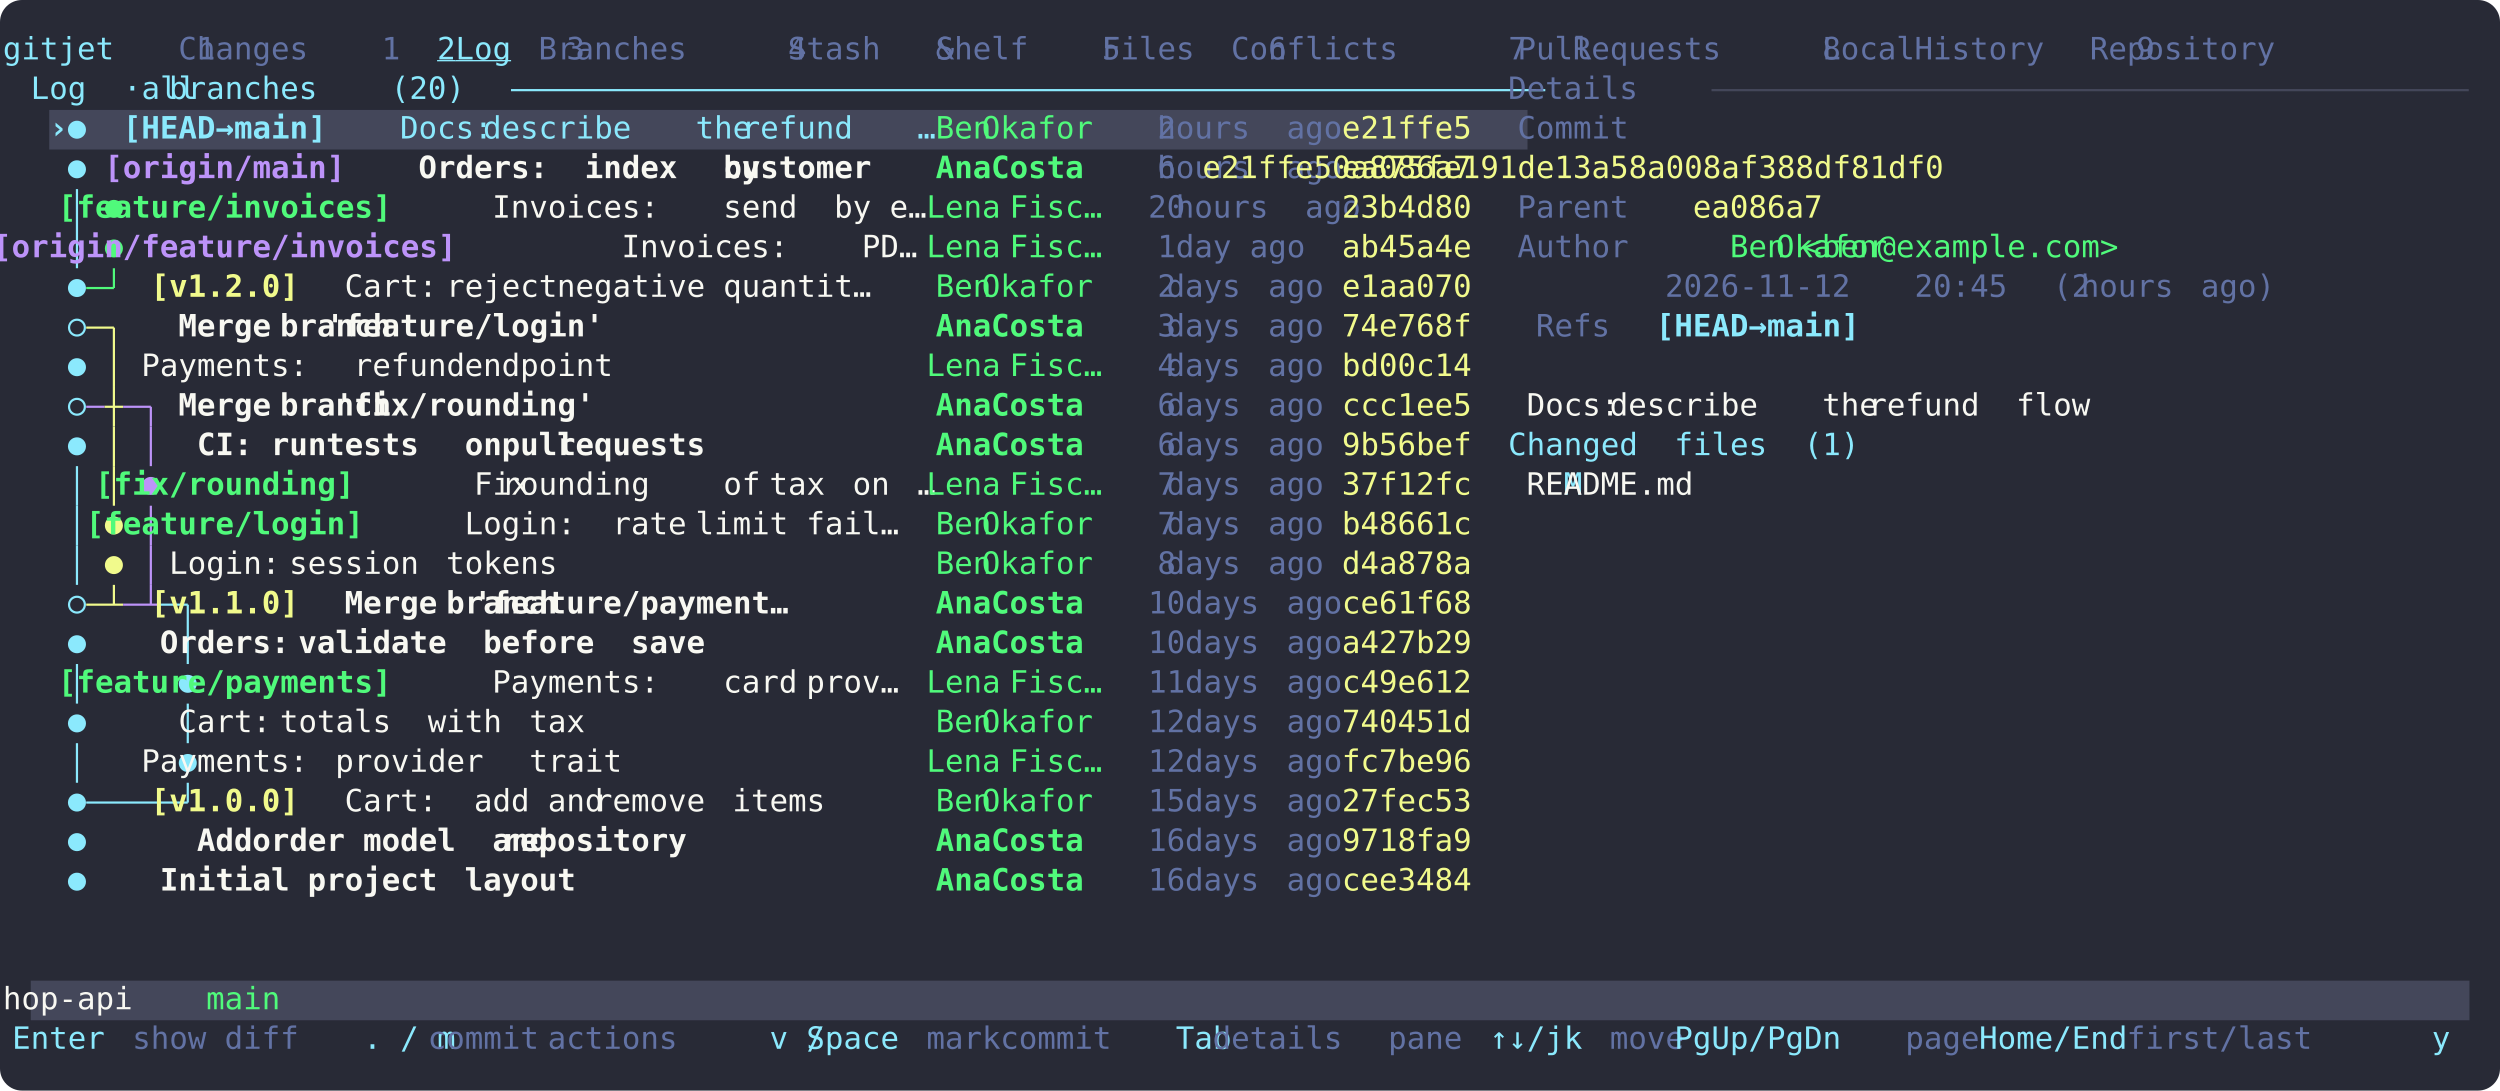
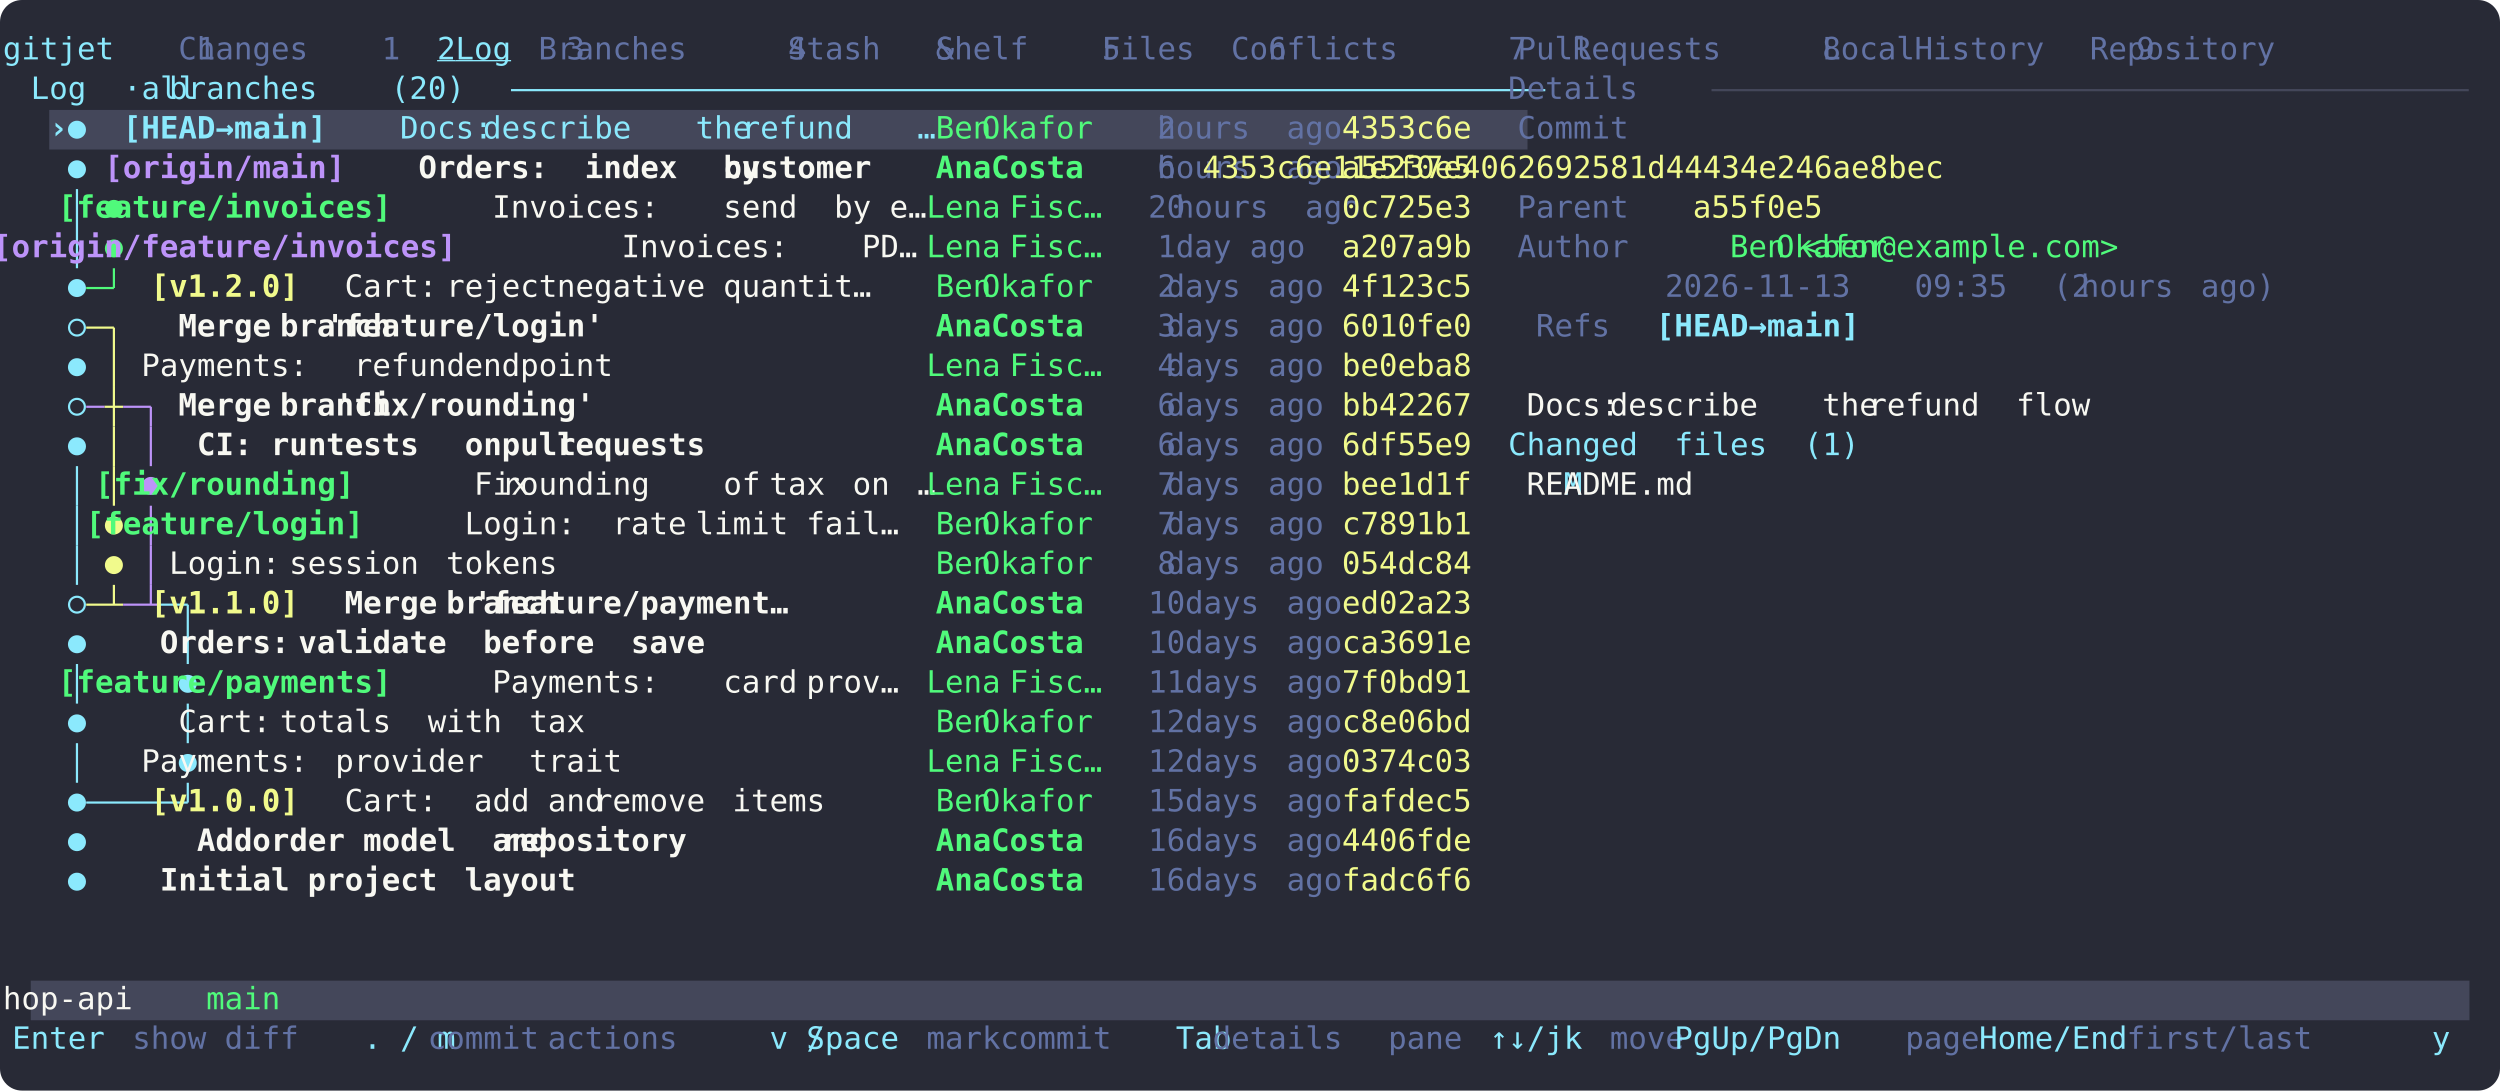
<svg xmlns="http://www.w3.org/2000/svg" viewBox="0 0 1137 496" width="1137" height="496" font-family="'JetBrains Mono','Cascadia Mono','DejaVu Sans Mono',Menlo,Consolas,'Liberation Mono',monospace" font-size="14">
  <rect width="100%" height="100%" rx="10" fill="#282a36" />
  <rect x="22.4" y="50.0" width="672.3" height="18" fill="#44475a" />
  <circle cx="35.0" cy="59.0" r="3.6" fill="#8be9fd" stroke="#8be9fd" />
  <circle cx="35.0" cy="77.0" r="3.6" fill="#8be9fd" stroke="#8be9fd" />
  <circle cx="51.8" cy="95.0" r="3.6" fill="#50fa7b" stroke="#50fa7b" />
  <circle cx="51.8" cy="113.0" r="3.6" fill="#50fa7b" stroke="#50fa7b" />
  <circle cx="35.0" cy="131.0" r="3.6" fill="#8be9fd" stroke="#8be9fd" />
  <circle cx="35.0" cy="149.0" r="3.6" fill="none" stroke="#8be9fd" />
  <circle cx="35.0" cy="167.0" r="3.6" fill="#8be9fd" stroke="#8be9fd" />
  <circle cx="35.0" cy="185.0" r="3.6" fill="none" stroke="#8be9fd" />
  <circle cx="35.0" cy="203.0" r="3.6" fill="#8be9fd" stroke="#8be9fd" />
  <circle cx="68.6" cy="221.0" r="3.6" fill="#bd93f9" stroke="#bd93f9" />
  <circle cx="51.8" cy="239.0" r="3.6" fill="#f1fa8c" stroke="#f1fa8c" />
  <circle cx="51.8" cy="257.0" r="3.6" fill="#f1fa8c" stroke="#f1fa8c" />
  <circle cx="35.0" cy="275.0" r="3.6" fill="none" stroke="#8be9fd" />
  <circle cx="35.0" cy="293.0" r="3.6" fill="#8be9fd" stroke="#8be9fd" />
  <circle cx="85.4" cy="311.0" r="3.6" fill="#8be9fd" stroke="#8be9fd" />
  <circle cx="35.0" cy="329.0" r="3.6" fill="#8be9fd" stroke="#8be9fd" />
  <circle cx="85.4" cy="347.0" r="3.6" fill="#8be9fd" stroke="#8be9fd" />
  <circle cx="35.0" cy="365.0" r="3.6" fill="#8be9fd" stroke="#8be9fd" />
  <circle cx="35.0" cy="383.0" r="3.6" fill="#8be9fd" stroke="#8be9fd" />
  <circle cx="35.0" cy="401.0" r="3.6" fill="#8be9fd" stroke="#8be9fd" />
  <rect x="14.0" y="446.0" width="1109.1" height="18" fill="#44475a" />
  <path d="M232.4 41.0H240.8M240.8 41.0H249.2M249.2 41.0H257.6M257.6 41.0H266.0M266.0 41.0H274.4M274.4 41.0H282.8M282.8 41.0H291.2M291.2 41.0H299.6M299.6 41.0H308.0M308.0 41.0H316.4M316.4 41.0H324.8M324.8 41.0H333.2M333.2 41.0H341.6M341.6 41.0H350.0M350.0 41.0H358.4M358.4 41.0H366.8M366.8 41.0H375.2M375.2 41.0H383.6M383.6 41.0H392.0M392.0 41.0H400.4M400.4 41.0H408.8M408.8 41.0H417.2M417.2 41.0H425.6M425.6 41.0H434.0M434.0 41.0H442.4M442.4 41.0H450.8M450.8 41.0H459.2M459.2 41.0H467.6M467.6 41.0H476.0M476.0 41.0H484.4M484.4 41.0H492.8M492.8 41.0H501.2M501.2 41.0H509.6M509.6 41.0H518.0M518.0 41.0H526.4M526.4 41.0H534.8M534.8 41.0H543.2M543.2 41.0H551.6M551.6 41.0H560.0M560.0 41.0H568.4M568.4 41.0H576.8M576.8 41.0H585.2M585.2 41.0H593.6M593.6 41.0H602.0M602.0 41.0H610.4M610.4 41.0H618.8M618.8 41.0H627.2M627.2 41.0H635.6M635.6 41.0H644.0M644.0 41.0H652.4M652.4 41.0H660.8M660.8 41.0H669.2M669.2 41.0H677.6M677.6 41.0H686.0M686.0 41.0H694.4M694.4 41.0H702.8" stroke="#8be9fd" fill="none" />
  <path d="M778.4 41.0H786.8M786.8 41.0H795.2M795.2 41.0H803.6M803.6 41.0H812.0M812.0 41.0H820.4M820.4 41.0H828.8M828.8 41.0H837.2M837.2 41.0H845.6M845.6 41.0H854.0M854.0 41.0H862.4M862.4 41.0H870.8M870.8 41.0H879.2M879.2 41.0H887.6M887.6 41.0H896.0M896.0 41.0H904.4M904.4 41.0H912.8M912.8 41.0H921.2M921.2 41.0H929.6M929.6 41.0H938.0M938.0 41.0H946.4M946.4 41.0H954.8M954.8 41.0H963.2M963.2 41.0H971.6M971.6 41.0H980.0M980.0 41.0H988.4M988.4 41.0H996.8M996.8 41.0H1005.2M1005.2 41.0H1013.6M1013.6 41.0H1022.0M1022.0 41.0H1030.4M1030.4 41.0H1038.8M1038.8 41.0H1047.2M1047.2 41.0H1055.6M1055.6 41.0H1064.0M1064.0 41.0H1072.4M1072.4 41.0H1080.8M1080.8 41.0H1089.2M1089.2 41.0H1097.6M1097.6 41.0H1106.0M1106.0 41.0H1114.4M1114.4 41.0H1122.8" stroke="#44475a" fill="none" />
  <path d="M35.0 86.0V104.0M35.0 104.0V122.0" stroke="#8be9fd" fill="none" />
  <path d="M39.2 131.0H47.6M47.6 131.0H51.8M51.8 122.0V131.0" stroke="#50fa7b" fill="none" />
  <path d="M39.2 149.0H47.6M47.6 149.0H51.8M51.8 149.0V158.0M51.8 158.0V176.0" stroke="#f1fa8c" fill="none" />
  <path d="M39.2 185.0H47.6" stroke="#bd93f9" fill="none" />
  <path d="M47.6 185.0H56.0M51.8 176.0V194.0" stroke="#f1fa8c" fill="none" />
  <path d="M56.0 185.0H64.4M64.4 185.0H68.6M68.6 185.0V194.0" stroke="#bd93f9" fill="none" />
  <path d="M51.8 194.0V212.0" stroke="#f1fa8c" fill="none" />
  <path d="M68.6 194.0V212.0" stroke="#bd93f9" fill="none" />
  <path d="M35.0 212.0V230.0" stroke="#8be9fd" fill="none" />
  <path d="M51.8 212.0V230.0" stroke="#f1fa8c" fill="none" />
  <path d="M35.0 230.0V248.0" stroke="#8be9fd" fill="none" />
  <path d="M68.6 230.0V248.0" stroke="#bd93f9" fill="none" />
  <path d="M35.0 248.0V266.0" stroke="#8be9fd" fill="none" />
  <path d="M68.6 248.0V266.0" stroke="#bd93f9" fill="none" />
  <path d="M39.2 275.0H47.6M47.6 275.0H56.0M51.8 266.0V275.0" stroke="#f1fa8c" fill="none" />
  <path d="M56.0 275.0H64.4M64.4 275.0H72.8M68.6 266.0V275.0" stroke="#bd93f9" fill="none" />
  <path d="M72.8 275.0H81.2M81.2 275.0H85.4M85.4 275.0V284.0M85.4 284.0V302.0M35.0 302.0V320.0M85.4 320.0V338.0M35.0 338.0V356.0M39.2 365.0H47.6M47.6 365.0H56.0M56.0 365.0H64.4M64.4 365.0H72.8M72.8 365.0H81.2M81.2 365.0H85.4M85.4 356.0V365.0" stroke="#8be9fd" fill="none" />
  <g text-anchor="middle">
    <text x="26.6 35.0 43.4 51.8 60.2 68.6" y="27.0" fill="#8be9fd">gitjet</text>
    <text x="93.8" y="27.0" fill="#6272a4">1</text>
    <text x="110.6 119.0 127.4 135.8 144.2 152.6 161.0" y="27.0" fill="#6272a4">Changes</text>
    <text x="177.8" y="27.0" fill="#6272a4">1</text>
    <text x="203.0" y="27.0" fill="#8be9fd" text-decoration="underline">2</text>
    <text x="219.8 228.2 236.6" y="27.0" fill="#8be9fd" text-decoration="underline">Log</text>
    <text x="261.8" y="27.0" fill="#6272a4">3</text>
    <text x="278.6 287.0 295.4 303.8 312.2 320.6 329.0 337.4" y="27.0" fill="#6272a4">Branches</text>
    <text x="362.6" y="27.0" fill="#6272a4">4</text>
    <text x="379.4 387.8 396.2 404.6 413.0" y="27.0" fill="#6272a4">Stash</text>
    <text x="429.8" y="27.0" fill="#6272a4">&amp;</text>
    <text x="446.6 455.0 463.4 471.8 480.2" y="27.0" fill="#6272a4">Shelf</text>
    <text x="505.4" y="27.0" fill="#6272a4">5</text>
    <text x="522.2 530.6 539.0 547.4 555.8" y="27.0" fill="#6272a4">Files</text>
    <text x="581.0" y="27.0" fill="#6272a4">6</text>
    <text x="597.8 606.2 614.6 623.0 631.4 639.8 648.2 656.6 665.0" y="27.0" fill="#6272a4">Conflicts</text>
    <text x="690.2" y="27.0" fill="#6272a4">7</text>
    <text x="707.0 715.4 723.8 732.2" y="27.0" fill="#6272a4">Pull</text>
    <text x="749.0 757.4 765.8 774.2 782.6 791.0 799.4 807.8" y="27.0" fill="#6272a4">Requests</text>
    <text x="833.0" y="27.0" fill="#6272a4">8</text>
    <text x="849.8 858.2 866.6 875.0 883.4" y="27.0" fill="#6272a4">Local</text>
    <text x="900.2 908.6 917.0 925.4 933.8 942.2 950.6" y="27.0" fill="#6272a4">History</text>
    <text x="975.8" y="27.0" fill="#6272a4">9</text>
    <text x="992.6 1001.0 1009.4 1017.8 1026.2 1034.6 1043.0 1051.4 1059.8 1068.2" y="27.0" fill="#6272a4">Repository</text>
    <text x="26.6 35.0 43.4" y="45.0" fill="#8be9fd">Log</text>
    <text x="60.2" y="45.0" fill="#8be9fd">·</text>
    <text x="77.0 85.4 93.8" y="45.0" fill="#8be9fd">all</text>
    <text x="110.6 119.0 127.4 135.8 144.2 152.6 161.0 169.4" y="45.0" fill="#8be9fd">branches</text>
    <text x="194.6 203.0 211.4 219.8" y="45.0" fill="#8be9fd">(20)</text>
    <text x="715.4 723.8 732.2 740.6 749.0 757.4 765.8" y="45.0" fill="#6272a4">Details</text>
    <text x="26.6" y="63.0" fill="#8be9fd" font-weight="bold">›</text>
    <text x="102.2 110.6 119.0 127.4 135.8 144.2 152.6 161.0 169.4 177.8 186.2" y="63.0" fill="#8be9fd" font-weight="bold">[HEAD→main]</text>
    <text x="203.0 211.4 219.8 228.2 236.6" y="63.0" fill="#8be9fd">Docs:</text>
    <text x="253.4 261.8 270.2 278.6 287.0 295.4 303.8 312.2" y="63.0" fill="#8be9fd">describe</text>
    <text x="329.0 337.4 345.8" y="63.0" fill="#8be9fd">the</text>
    <text x="362.6 371.0 379.4 387.8 396.2 404.6" y="63.0" fill="#8be9fd">refund</text>
    <text x="421.4" y="63.0" fill="#8be9fd">…</text>
    <text x="438.2 446.6 455.0" y="63.0" fill="#50fa7b">Ben</text>
    <text x="471.8 480.2 488.6 497.0 505.4 513.8" y="63.0" fill="#50fa7b">Okafor</text>
    <text x="530.6" y="63.0" fill="#6272a4">2</text>
    <text x="547.4 555.8 564.2 572.6 581.0" y="63.0" fill="#6272a4">hours</text>
    <text x="597.8 606.2 614.6" y="63.0" fill="#6272a4">ago</text>
-     <text x="639.8 648.2 656.6 665.0 673.4 681.8 690.2" y="63.0" fill="#f1fa8c">e21ffe5</text>
+     <text x="639.8 648.2 656.6 665.0 673.4 681.8 690.2" y="63.0" fill="#f1fa8c">4353c6e</text>
    <text x="715.4 723.8 732.2 740.6 749.0 757.4" y="63.0" fill="#6272a4">Commit</text>
    <text x="102.2 110.6 119.0 127.4 135.8 144.2 152.6 161.0 169.4 177.8 186.2 194.6 203.0" y="81.0" fill="#bd93f9" font-weight="bold">[origin/main]</text>
    <text x="219.8 228.2 236.6 245.0 253.4 261.8 270.2" y="81.0" fill="#f8f8f2" font-weight="bold">Orders:</text>
    <text x="287.0 295.4 303.8 312.2 320.6" y="81.0" fill="#f8f8f2" font-weight="bold">index</text>
    <text x="337.4 345.8" y="81.0" fill="#f8f8f2" font-weight="bold">by</text>
    <text x="362.6 371.0 379.4 387.8 396.2 404.6 413.0 421.4" y="81.0" fill="#f8f8f2" font-weight="bold">customer</text>
    <text x="438.2 446.6 455.0" y="81.0" fill="#50fa7b" font-weight="bold">Ana</text>
    <text x="471.8 480.2 488.6 497.0 505.4" y="81.0" fill="#50fa7b" font-weight="bold">Costa</text>
    <text x="530.6" y="81.0" fill="#6272a4">6</text>
    <text x="547.4 555.8 564.2 572.6 581.0" y="81.0" fill="#6272a4">hours</text>
    <text x="597.8 606.2 614.6" y="81.0" fill="#6272a4">ago</text>
-     <text x="639.8 648.2 656.6 665.0 673.4 681.8 690.2" y="81.0" fill="#f1fa8c">ea086a7</text>
-     <text x="715.4 723.8 732.2 740.6 749.0 757.4 765.8 774.2 782.6 791.0 799.4 807.8 816.2 824.6 833.0 841.4 849.8 858.2 866.6 875.0 883.4 891.8 900.2 908.6 917.0 925.4 933.8 942.2 950.6 959.0 967.4 975.8 984.2 992.6 1001.0 1009.4 1017.8 1026.2 1034.6 1043.0" y="81.0" fill="#f1fa8c">e21ffe50a875fe191de13a58a008af388df81df0</text>
+     <text x="639.8 648.2 656.6 665.0 673.4 681.8 690.2" y="81.0" fill="#f1fa8c">a55f0e5</text>
+     <text x="715.4 723.8 732.2 740.6 749.0 757.4 765.8 774.2 782.6 791.0 799.4 807.8 816.2 824.6 833.0 841.4 849.8 858.2 866.6 875.0 883.4 891.8 900.2 908.6 917.0 925.4 933.8 942.2 950.6 959.0 967.4 975.8 984.2 992.6 1001.0 1009.4 1017.8 1026.2 1034.6 1043.0" y="81.0" fill="#f1fa8c">4353c6e11e237e4062692581d44434e246ae8bec</text>
    <text x="102.2 110.6 119.0 127.4 135.8 144.2 152.6 161.0 169.4 177.8 186.2 194.6 203.0 211.4 219.8 228.2 236.6 245.0" y="99.0" fill="#50fa7b" font-weight="bold">[feature/invoices]</text>
    <text x="261.8 270.2 278.6 287.0 295.4 303.8 312.2 320.6 329.0" y="99.0" fill="#f8f8f2">Invoices:</text>
    <text x="345.8 354.2 362.6 371.0" y="99.0" fill="#f8f8f2">send</text>
    <text x="387.8 396.2" y="99.0" fill="#f8f8f2">by</text>
    <text x="413.0 421.4" y="99.0" fill="#f8f8f2">e…</text>
    <text x="438.2 446.6 455.0 463.4" y="99.0" fill="#50fa7b">Lena</text>
    <text x="480.2 488.6 497.0 505.4 513.8" y="99.0" fill="#50fa7b">Fisc…</text>
    <text x="530.6 539.0" y="99.0" fill="#6272a4">20</text>
    <text x="555.8 564.2 572.6 581.0 589.4" y="99.0" fill="#6272a4">hours</text>
    <text x="606.2 614.6 623.0" y="99.0" fill="#6272a4">ago</text>
-     <text x="639.8 648.2 656.6 665.0 673.4 681.8 690.2" y="99.0" fill="#f1fa8c">23b4d80</text>
+     <text x="639.8 648.2 656.6 665.0 673.4 681.8 690.2" y="99.0" fill="#f1fa8c">0c725e3</text>
    <text x="715.4 723.8 732.2 740.6 749.0 757.4" y="99.0" fill="#6272a4">Parent</text>
-     <text x="799.4 807.8 816.2 824.6 833.0 841.4 849.8" y="99.0" fill="#f1fa8c">ea086a7</text>
+     <text x="799.4 807.8 816.2 824.6 833.0 841.4 849.8" y="99.0" fill="#f1fa8c">a55f0e5</text>
    <text x="102.2 110.6 119.0 127.4 135.8 144.2 152.6 161.0 169.4 177.8 186.2 194.6 203.0 211.4 219.8 228.2 236.6 245.0 253.4 261.8 270.2 278.6 287.0 295.4 303.8" y="117.0" fill="#bd93f9" font-weight="bold">[origin/feature/invoices]</text>
    <text x="320.6 329.0 337.4 345.8 354.2 362.6 371.0 379.4 387.8" y="117.0" fill="#f8f8f2">Invoices:</text>
    <text x="404.6 413.0 421.4" y="117.0" fill="#f8f8f2">PD…</text>
    <text x="438.2 446.6 455.0 463.4" y="117.0" fill="#50fa7b">Lena</text>
    <text x="480.2 488.6 497.0 505.4 513.8" y="117.0" fill="#50fa7b">Fisc…</text>
    <text x="530.6" y="117.0" fill="#6272a4">1</text>
    <text x="547.4 555.8 564.2" y="117.0" fill="#6272a4">day</text>
    <text x="581.0 589.4 597.8" y="117.0" fill="#6272a4">ago</text>
-     <text x="639.8 648.2 656.6 665.0 673.4 681.8 690.2" y="117.0" fill="#f1fa8c">ab45a4e</text>
+     <text x="639.8 648.2 656.6 665.0 673.4 681.8 690.2" y="117.0" fill="#f1fa8c">a207a9b</text>
    <text x="715.4 723.8 732.2 740.6 749.0 757.4" y="117.0" fill="#6272a4">Author</text>
    <text x="799.4 807.8 816.2" y="117.0" fill="#50fa7b">Ben</text>
    <text x="833.0 841.4 849.8 858.2 866.6 875.0" y="117.0" fill="#50fa7b">Okafor</text>
    <text x="891.8 900.2 908.6 917.0 925.4 933.8 942.2 950.6 959.0 967.4 975.8 984.2 992.6 1001.0 1009.4 1017.8 1026.2" y="117.0" fill="#50fa7b">&lt;ben@example.com&gt;</text>
    <text x="102.2 110.6 119.0 127.4 135.8 144.2 152.6 161.0" y="135.0" fill="#f1fa8c" font-weight="bold">[v1.2.0]</text>
    <text x="177.8 186.2 194.6 203.0 211.4" y="135.0" fill="#f8f8f2">Cart:</text>
    <text x="228.2 236.6 245.0 253.4 261.8 270.2" y="135.0" fill="#f8f8f2">reject</text>
    <text x="287.0 295.4 303.8 312.2 320.6 329.0 337.4 345.8" y="135.0" fill="#f8f8f2">negative</text>
    <text x="362.6 371.0 379.4 387.8 396.2 404.6 413.0 421.4" y="135.0" fill="#f8f8f2">quantit…</text>
    <text x="438.2 446.6 455.0" y="135.0" fill="#50fa7b">Ben</text>
    <text x="471.8 480.2 488.6 497.0 505.4 513.8" y="135.0" fill="#50fa7b">Okafor</text>
    <text x="530.6" y="135.0" fill="#6272a4">2</text>
    <text x="547.4 555.8 564.2 572.6" y="135.0" fill="#6272a4">days</text>
    <text x="589.4 597.8 606.2" y="135.0" fill="#6272a4">ago</text>
-     <text x="639.8 648.2 656.6 665.0 673.4 681.8 690.2" y="135.0" fill="#f1fa8c">e1aa070</text>
-     <text x="799.4 807.8 816.2 824.6 833.0 841.4 849.8 858.2 866.6 875.0" y="135.0" fill="#6272a4">2026-11-12</text>
-     <text x="891.8 900.2 908.6 917.0 925.4" y="135.0" fill="#6272a4">20:45</text>
+     <text x="639.8 648.2 656.6 665.0 673.4 681.8 690.2" y="135.0" fill="#f1fa8c">4f123c5</text>
+     <text x="799.4 807.8 816.2 824.6 833.0 841.4 849.8 858.2 866.6 875.0" y="135.0" fill="#6272a4">2026-11-13</text>
+     <text x="891.8 900.2 908.6 917.0 925.4" y="135.0" fill="#6272a4">09:35</text>
    <text x="942.2 950.6" y="135.0" fill="#6272a4">(2</text>
    <text x="967.4 975.8 984.2 992.6 1001.0" y="135.0" fill="#6272a4">hours</text>
    <text x="1017.8 1026.2 1034.6 1043.0" y="135.0" fill="#6272a4">ago)</text>
    <text x="102.2 110.6 119.0 127.4 135.8" y="153.0" fill="#f8f8f2" font-weight="bold">Merge</text>
    <text x="152.6 161.0 169.4 177.8 186.2 194.6" y="153.0" fill="#f8f8f2" font-weight="bold">branch</text>
    <text x="211.4 219.8 228.2 236.6 245.0 253.4 261.8 270.2 278.6 287.0 295.4 303.8 312.2 320.6 329.0" y="153.0" fill="#f8f8f2" font-weight="bold">'feature/login'</text>
    <text x="438.2 446.6 455.0" y="153.0" fill="#50fa7b" font-weight="bold">Ana</text>
    <text x="471.8 480.2 488.6 497.0 505.4" y="153.0" fill="#50fa7b" font-weight="bold">Costa</text>
    <text x="530.6" y="153.0" fill="#6272a4">3</text>
    <text x="547.4 555.8 564.2 572.6" y="153.0" fill="#6272a4">days</text>
    <text x="589.4 597.8 606.2" y="153.0" fill="#6272a4">ago</text>
-     <text x="639.8 648.2 656.6 665.0 673.4 681.8 690.2" y="153.0" fill="#f1fa8c">74e768f</text>
+     <text x="639.8 648.2 656.6 665.0 673.4 681.8 690.2" y="153.0" fill="#f1fa8c">6010fe0</text>
    <text x="715.4 723.8 732.2 740.6" y="153.0" fill="#6272a4">Refs</text>
    <text x="799.4 807.8 816.2 824.6 833.0 841.4 849.8 858.2 866.6 875.0 883.4" y="153.0" fill="#8be9fd" font-weight="bold">[HEAD→main]</text>
    <text x="102.2 110.6 119.0 127.4 135.8 144.2 152.6 161.0 169.4" y="171.0" fill="#f8f8f2">Payments:</text>
    <text x="186.2 194.6 203.0 211.4 219.8 228.2" y="171.0" fill="#f8f8f2">refund</text>
    <text x="245.0 253.4 261.8 270.2 278.6 287.0 295.4 303.8" y="171.0" fill="#f8f8f2">endpoint</text>
    <text x="438.2 446.6 455.0 463.4" y="171.0" fill="#50fa7b">Lena</text>
    <text x="480.2 488.6 497.0 505.4 513.8" y="171.0" fill="#50fa7b">Fisc…</text>
    <text x="530.6" y="171.0" fill="#6272a4">4</text>
    <text x="547.4 555.8 564.2 572.6" y="171.0" fill="#6272a4">days</text>
    <text x="589.4 597.8 606.2" y="171.0" fill="#6272a4">ago</text>
-     <text x="639.8 648.2 656.6 665.0 673.4 681.8 690.2" y="171.0" fill="#f1fa8c">bd00c14</text>
+     <text x="639.8 648.2 656.6 665.0 673.4 681.8 690.2" y="171.0" fill="#f1fa8c">be0eba8</text>
    <text x="102.2 110.6 119.0 127.4 135.8" y="189.0" fill="#f8f8f2" font-weight="bold">Merge</text>
    <text x="152.6 161.0 169.4 177.8 186.2 194.6" y="189.0" fill="#f8f8f2" font-weight="bold">branch</text>
    <text x="211.4 219.8 228.2 236.6 245.0 253.4 261.8 270.2 278.6 287.0 295.4 303.8 312.2 320.6" y="189.0" fill="#f8f8f2" font-weight="bold">'fix/rounding'</text>
    <text x="438.2 446.6 455.0" y="189.0" fill="#50fa7b" font-weight="bold">Ana</text>
    <text x="471.8 480.2 488.6 497.0 505.4" y="189.0" fill="#50fa7b" font-weight="bold">Costa</text>
    <text x="530.6" y="189.0" fill="#6272a4">6</text>
    <text x="547.4 555.8 564.2 572.6" y="189.0" fill="#6272a4">days</text>
    <text x="589.4 597.8 606.2" y="189.0" fill="#6272a4">ago</text>
-     <text x="639.8 648.2 656.6 665.0 673.4 681.8 690.2" y="189.0" fill="#f1fa8c">ccc1ee5</text>
+     <text x="639.8 648.2 656.6 665.0 673.4 681.8 690.2" y="189.0" fill="#f1fa8c">bb42267</text>
    <text x="715.4 723.8 732.2 740.6 749.0" y="189.0" fill="#f8f8f2">Docs:</text>
    <text x="765.8 774.2 782.6 791.0 799.4 807.8 816.2 824.6" y="189.0" fill="#f8f8f2">describe</text>
    <text x="841.4 849.8 858.2" y="189.0" fill="#f8f8f2">the</text>
    <text x="875.0 883.4 891.8 900.2 908.6 917.0" y="189.0" fill="#f8f8f2">refund</text>
    <text x="933.8 942.2 950.6 959.0" y="189.0" fill="#f8f8f2">flow</text>
    <text x="102.2 110.6 119.0" y="207.0" fill="#f8f8f2" font-weight="bold">CI:</text>
    <text x="135.8 144.2 152.6" y="207.0" fill="#f8f8f2" font-weight="bold">run</text>
    <text x="169.4 177.8 186.2 194.6 203.0" y="207.0" fill="#f8f8f2" font-weight="bold">tests</text>
    <text x="219.8 228.2" y="207.0" fill="#f8f8f2" font-weight="bold">on</text>
    <text x="245.0 253.4 261.8 270.2" y="207.0" fill="#f8f8f2" font-weight="bold">pull</text>
    <text x="287.0 295.4 303.8 312.2 320.6 329.0 337.4 345.8" y="207.0" fill="#f8f8f2" font-weight="bold">requests</text>
    <text x="438.2 446.6 455.0" y="207.0" fill="#50fa7b" font-weight="bold">Ana</text>
    <text x="471.8 480.2 488.6 497.0 505.4" y="207.0" fill="#50fa7b" font-weight="bold">Costa</text>
    <text x="530.6" y="207.0" fill="#6272a4">6</text>
    <text x="547.4 555.8 564.2 572.6" y="207.0" fill="#6272a4">days</text>
    <text x="589.4 597.8 606.2" y="207.0" fill="#6272a4">ago</text>
-     <text x="639.8 648.2 656.6 665.0 673.4 681.8 690.2" y="207.0" fill="#f1fa8c">9b56bef</text>
+     <text x="639.8 648.2 656.6 665.0 673.4 681.8 690.2" y="207.0" fill="#f1fa8c">6df55e9</text>
    <text x="715.4 723.8 732.2 740.6 749.0 757.4 765.8" y="207.0" fill="#8be9fd">Changed</text>
    <text x="782.6 791.0 799.4 807.8 816.2" y="207.0" fill="#8be9fd">files</text>
    <text x="833.0 841.4 849.8" y="207.0" fill="#8be9fd">(1)</text>
    <text x="102.2 110.6 119.0 127.4 135.8 144.2 152.6 161.0 169.4 177.8 186.2 194.6 203.0 211.4" y="225.0" fill="#50fa7b" font-weight="bold">[fix/rounding]</text>
    <text x="228.2 236.6 245.0" y="225.0" fill="#f8f8f2">Fix</text>
    <text x="261.8 270.2 278.6 287.0 295.4 303.8 312.2 320.6" y="225.0" fill="#f8f8f2">rounding</text>
    <text x="337.4 345.8" y="225.0" fill="#f8f8f2">of</text>
    <text x="362.6 371.0 379.4" y="225.0" fill="#f8f8f2">tax</text>
    <text x="396.2 404.6" y="225.0" fill="#f8f8f2">on</text>
    <text x="421.4" y="225.0" fill="#f8f8f2">…</text>
    <text x="438.2 446.6 455.0 463.4" y="225.0" fill="#50fa7b">Lena</text>
    <text x="480.2 488.6 497.0 505.4 513.8" y="225.0" fill="#50fa7b">Fisc…</text>
    <text x="530.6" y="225.0" fill="#6272a4">7</text>
    <text x="547.4 555.8 564.2 572.6" y="225.0" fill="#6272a4">days</text>
    <text x="589.4 597.8 606.2" y="225.0" fill="#6272a4">ago</text>
-     <text x="639.8 648.2 656.6 665.0 673.4 681.8 690.2" y="225.0" fill="#f1fa8c">37f12fc</text>
+     <text x="639.8 648.2 656.6 665.0 673.4 681.8 690.2" y="225.0" fill="#f1fa8c">bee1d1f</text>
    <text x="715.4" y="225.0" fill="#8be9fd">M</text>
    <text x="732.2 740.6 749.0 757.4 765.8 774.2 782.6 791.0 799.4" y="225.0" fill="#f8f8f2">README.md</text>
    <text x="102.2 110.6 119.0 127.4 135.8 144.2 152.6 161.0 169.4 177.8 186.2 194.6 203.0 211.4 219.8" y="243.0" fill="#50fa7b" font-weight="bold">[feature/login]</text>
    <text x="236.6 245.0 253.4 261.8 270.2 278.6" y="243.0" fill="#f8f8f2">Login:</text>
    <text x="295.4 303.8 312.2 320.6" y="243.0" fill="#f8f8f2">rate</text>
    <text x="337.4 345.8 354.2 362.6 371.0" y="243.0" fill="#f8f8f2">limit</text>
    <text x="387.8 396.2 404.6 413.0 421.4" y="243.0" fill="#f8f8f2">fail…</text>
    <text x="438.2 446.6 455.0" y="243.0" fill="#50fa7b">Ben</text>
    <text x="471.8 480.2 488.6 497.0 505.4 513.8" y="243.0" fill="#50fa7b">Okafor</text>
    <text x="530.6" y="243.0" fill="#6272a4">7</text>
    <text x="547.4 555.8 564.2 572.6" y="243.0" fill="#6272a4">days</text>
    <text x="589.4 597.8 606.2" y="243.0" fill="#6272a4">ago</text>
-     <text x="639.8 648.2 656.6 665.0 673.4 681.8 690.2" y="243.0" fill="#f1fa8c">b48661c</text>
+     <text x="639.8 648.2 656.6 665.0 673.4 681.8 690.2" y="243.0" fill="#f1fa8c">c7891b1</text>
    <text x="102.2 110.6 119.0 127.4 135.8 144.2" y="261.0" fill="#f8f8f2">Login:</text>
    <text x="161.0 169.4 177.8 186.2 194.6 203.0 211.4" y="261.0" fill="#f8f8f2">session</text>
    <text x="228.2 236.6 245.0 253.4 261.8 270.2" y="261.0" fill="#f8f8f2">tokens</text>
    <text x="438.2 446.6 455.0" y="261.0" fill="#50fa7b">Ben</text>
    <text x="471.8 480.2 488.6 497.0 505.4 513.8" y="261.0" fill="#50fa7b">Okafor</text>
    <text x="530.6" y="261.0" fill="#6272a4">8</text>
    <text x="547.4 555.8 564.2 572.6" y="261.0" fill="#6272a4">days</text>
    <text x="589.4 597.8 606.2" y="261.0" fill="#6272a4">ago</text>
-     <text x="639.8 648.2 656.6 665.0 673.4 681.8 690.2" y="261.0" fill="#f1fa8c">d4a878a</text>
+     <text x="639.8 648.2 656.6 665.0 673.4 681.8 690.2" y="261.0" fill="#f1fa8c">054dc84</text>
    <text x="102.2 110.6 119.0 127.4 135.8 144.2 152.6 161.0" y="279.0" fill="#f1fa8c" font-weight="bold">[v1.1.0]</text>
    <text x="177.8 186.2 194.6 203.0 211.4" y="279.0" fill="#f8f8f2" font-weight="bold">Merge</text>
    <text x="228.2 236.6 245.0 253.4 261.8 270.2" y="279.0" fill="#f8f8f2" font-weight="bold">branch</text>
    <text x="287.0 295.4 303.8 312.2 320.6 329.0 337.4 345.8 354.2 362.6 371.0 379.4 387.8 396.2 404.6 413.0 421.4" y="279.0" fill="#f8f8f2" font-weight="bold">'feature/payment…</text>
    <text x="438.2 446.6 455.0" y="279.0" fill="#50fa7b" font-weight="bold">Ana</text>
    <text x="471.8 480.2 488.6 497.0 505.4" y="279.0" fill="#50fa7b" font-weight="bold">Costa</text>
    <text x="530.6 539.0" y="279.0" fill="#6272a4">10</text>
    <text x="555.8 564.2 572.6 581.0" y="279.0" fill="#6272a4">days</text>
    <text x="597.8 606.2 614.6" y="279.0" fill="#6272a4">ago</text>
-     <text x="639.8 648.2 656.6 665.0 673.4 681.8 690.2" y="279.0" fill="#f1fa8c">ce61f68</text>
+     <text x="639.8 648.2 656.6 665.0 673.4 681.8 690.2" y="279.0" fill="#f1fa8c">ed02a23</text>
    <text x="102.2 110.6 119.0 127.4 135.8 144.2 152.6" y="297.0" fill="#f8f8f2" font-weight="bold">Orders:</text>
    <text x="169.4 177.8 186.2 194.6 203.0 211.4 219.8 228.2" y="297.0" fill="#f8f8f2" font-weight="bold">validate</text>
    <text x="245.0 253.4 261.8 270.2 278.6 287.0" y="297.0" fill="#f8f8f2" font-weight="bold">before</text>
    <text x="303.8 312.2 320.6 329.0" y="297.0" fill="#f8f8f2" font-weight="bold">save</text>
    <text x="438.2 446.6 455.0" y="297.0" fill="#50fa7b" font-weight="bold">Ana</text>
    <text x="471.8 480.2 488.6 497.0 505.4" y="297.0" fill="#50fa7b" font-weight="bold">Costa</text>
    <text x="530.6 539.0" y="297.0" fill="#6272a4">10</text>
    <text x="555.8 564.2 572.6 581.0" y="297.0" fill="#6272a4">days</text>
    <text x="597.8 606.2 614.6" y="297.0" fill="#6272a4">ago</text>
-     <text x="639.8 648.2 656.6 665.0 673.4 681.8 690.2" y="297.0" fill="#f1fa8c">a427b29</text>
+     <text x="639.8 648.2 656.6 665.0 673.4 681.8 690.2" y="297.0" fill="#f1fa8c">ca3691e</text>
    <text x="102.2 110.6 119.0 127.4 135.8 144.2 152.6 161.0 169.4 177.8 186.2 194.6 203.0 211.4 219.8 228.2 236.6 245.0" y="315.0" fill="#50fa7b" font-weight="bold">[feature/payments]</text>
    <text x="261.8 270.2 278.6 287.0 295.4 303.8 312.2 320.6 329.0" y="315.0" fill="#f8f8f2">Payments:</text>
    <text x="345.8 354.2 362.6 371.0" y="315.0" fill="#f8f8f2">card</text>
    <text x="387.8 396.2 404.6 413.0 421.4" y="315.0" fill="#f8f8f2">prov…</text>
    <text x="438.2 446.6 455.0 463.4" y="315.0" fill="#50fa7b">Lena</text>
    <text x="480.2 488.6 497.0 505.4 513.8" y="315.0" fill="#50fa7b">Fisc…</text>
    <text x="530.6 539.0" y="315.0" fill="#6272a4">11</text>
    <text x="555.8 564.2 572.6 581.0" y="315.0" fill="#6272a4">days</text>
    <text x="597.8 606.2 614.6" y="315.0" fill="#6272a4">ago</text>
-     <text x="639.8 648.2 656.6 665.0 673.4 681.8 690.2" y="315.0" fill="#f1fa8c">c49e612</text>
+     <text x="639.8 648.2 656.6 665.0 673.4 681.8 690.2" y="315.0" fill="#f1fa8c">7f0bd91</text>
    <text x="102.2 110.6 119.0 127.4 135.8" y="333.0" fill="#f8f8f2">Cart:</text>
    <text x="152.6 161.0 169.4 177.8 186.2 194.6" y="333.0" fill="#f8f8f2">totals</text>
    <text x="211.4 219.8 228.2 236.6" y="333.0" fill="#f8f8f2">with</text>
    <text x="253.4 261.8 270.2" y="333.0" fill="#f8f8f2">tax</text>
    <text x="438.2 446.6 455.0" y="333.0" fill="#50fa7b">Ben</text>
    <text x="471.8 480.2 488.6 497.0 505.4 513.8" y="333.0" fill="#50fa7b">Okafor</text>
    <text x="530.6 539.0" y="333.0" fill="#6272a4">12</text>
    <text x="555.8 564.2 572.6 581.0" y="333.0" fill="#6272a4">days</text>
    <text x="597.8 606.2 614.6" y="333.0" fill="#6272a4">ago</text>
-     <text x="639.8 648.2 656.6 665.0 673.4 681.8 690.2" y="333.0" fill="#f1fa8c">740451d</text>
+     <text x="639.8 648.2 656.6 665.0 673.4 681.8 690.2" y="333.0" fill="#f1fa8c">c8e06bd</text>
    <text x="102.2 110.6 119.0 127.4 135.8 144.2 152.6 161.0 169.4" y="351.0" fill="#f8f8f2">Payments:</text>
    <text x="186.2 194.6 203.0 211.4 219.8 228.2 236.6 245.0" y="351.0" fill="#f8f8f2">provider</text>
    <text x="261.8 270.2 278.6 287.0 295.4" y="351.0" fill="#f8f8f2">trait</text>
    <text x="438.2 446.6 455.0 463.4" y="351.0" fill="#50fa7b">Lena</text>
    <text x="480.2 488.6 497.0 505.4 513.8" y="351.0" fill="#50fa7b">Fisc…</text>
    <text x="530.6 539.0" y="351.0" fill="#6272a4">12</text>
    <text x="555.8 564.2 572.6 581.0" y="351.0" fill="#6272a4">days</text>
    <text x="597.8 606.2 614.6" y="351.0" fill="#6272a4">ago</text>
-     <text x="639.8 648.2 656.6 665.0 673.4 681.8 690.2" y="351.0" fill="#f1fa8c">fc7be96</text>
+     <text x="639.8 648.2 656.6 665.0 673.4 681.8 690.2" y="351.0" fill="#f1fa8c">0374c03</text>
    <text x="102.2 110.6 119.0 127.4 135.8 144.2 152.6 161.0" y="369.0" fill="#f1fa8c" font-weight="bold">[v1.0.0]</text>
    <text x="177.8 186.2 194.6 203.0 211.4" y="369.0" fill="#f8f8f2">Cart:</text>
    <text x="228.2 236.6 245.0" y="369.0" fill="#f8f8f2">add</text>
    <text x="261.8 270.2 278.6" y="369.0" fill="#f8f8f2">and</text>
    <text x="295.4 303.8 312.2 320.6 329.0 337.4" y="369.0" fill="#f8f8f2">remove</text>
    <text x="354.2 362.6 371.0 379.4 387.8" y="369.0" fill="#f8f8f2">items</text>
    <text x="438.2 446.6 455.0" y="369.0" fill="#50fa7b">Ben</text>
    <text x="471.8 480.2 488.6 497.0 505.4 513.8" y="369.0" fill="#50fa7b">Okafor</text>
    <text x="530.6 539.0" y="369.0" fill="#6272a4">15</text>
    <text x="555.8 564.2 572.6 581.0" y="369.0" fill="#6272a4">days</text>
    <text x="597.8 606.2 614.6" y="369.0" fill="#6272a4">ago</text>
-     <text x="639.8 648.2 656.6 665.0 673.4 681.8 690.2" y="369.0" fill="#f1fa8c">27fec53</text>
+     <text x="639.8 648.2 656.6 665.0 673.4 681.8 690.2" y="369.0" fill="#f1fa8c">fafdec5</text>
    <text x="102.2 110.6 119.0" y="387.0" fill="#f8f8f2" font-weight="bold">Add</text>
    <text x="135.8 144.2 152.6 161.0 169.4" y="387.0" fill="#f8f8f2" font-weight="bold">order</text>
    <text x="186.2 194.6 203.0 211.4 219.8" y="387.0" fill="#f8f8f2" font-weight="bold">model</text>
    <text x="236.6 245.0 253.4" y="387.0" fill="#f8f8f2" font-weight="bold">and</text>
    <text x="270.2 278.6 287.0 295.4 303.8 312.2 320.6 329.0 337.4 345.8" y="387.0" fill="#f8f8f2" font-weight="bold">repository</text>
    <text x="438.2 446.6 455.0" y="387.0" fill="#50fa7b" font-weight="bold">Ana</text>
    <text x="471.8 480.2 488.6 497.0 505.4" y="387.0" fill="#50fa7b" font-weight="bold">Costa</text>
    <text x="530.6 539.0" y="387.0" fill="#6272a4">16</text>
    <text x="555.8 564.2 572.6 581.0" y="387.0" fill="#6272a4">days</text>
    <text x="597.8 606.2 614.6" y="387.0" fill="#6272a4">ago</text>
-     <text x="639.8 648.2 656.6 665.0 673.4 681.8 690.2" y="387.0" fill="#f1fa8c">9718fa9</text>
+     <text x="639.8 648.2 656.6 665.0 673.4 681.8 690.2" y="387.0" fill="#f1fa8c">4406fde</text>
    <text x="102.2 110.6 119.0 127.4 135.8 144.2 152.6" y="405.0" fill="#f8f8f2" font-weight="bold">Initial</text>
    <text x="169.4 177.8 186.2 194.6 203.0 211.4 219.8" y="405.0" fill="#f8f8f2" font-weight="bold">project</text>
    <text x="236.6 245.0 253.4 261.8 270.2 278.6" y="405.0" fill="#f8f8f2" font-weight="bold">layout</text>
    <text x="438.2 446.6 455.0" y="405.0" fill="#50fa7b" font-weight="bold">Ana</text>
    <text x="471.8 480.2 488.6 497.0 505.4" y="405.0" fill="#50fa7b" font-weight="bold">Costa</text>
    <text x="530.6 539.0" y="405.0" fill="#6272a4">16</text>
    <text x="555.8 564.2 572.6 581.0" y="405.0" fill="#6272a4">days</text>
    <text x="597.8 606.2 614.6" y="405.0" fill="#6272a4">ago</text>
-     <text x="639.8 648.2 656.6 665.0 673.4 681.8 690.2" y="405.0" fill="#f1fa8c">cee3484</text>
+     <text x="639.8 648.2 656.6 665.0 673.4 681.8 690.2" y="405.0" fill="#f1fa8c">fadc6f6</text>
    <text x="26.6 35.0 43.4 51.8 60.2 68.6 77.0 85.4" y="459.0" fill="#f8f8f2">shop-api</text>
    <text x="110.6 119.0 127.4 135.8" y="459.0" fill="#50fa7b">main</text>
    <text x="26.6 35.0 43.4 51.8 60.2" y="477.0" fill="#8be9fd">Enter</text>
    <text x="77.0 85.4 93.8 102.2" y="477.0" fill="#6272a4">show</text>
    <text x="119.0 127.4 135.8 144.2" y="477.0" fill="#6272a4">diff</text>
    <text x="169.4" y="477.0" fill="#8be9fd">.</text>
    <text x="186.2" y="477.0" fill="#8be9fd">/</text>
    <text x="203.0" y="477.0" fill="#8be9fd">m</text>
    <text x="219.8 228.2 236.6 245.0 253.4 261.8" y="477.0" fill="#6272a4">commit</text>
    <text x="278.6 287.0 295.4 303.8 312.2 320.6 329.0" y="477.0" fill="#6272a4">actions</text>
    <text x="354.2" y="477.0" fill="#8be9fd">v</text>
    <text x="371.0" y="477.0" fill="#8be9fd">/</text>
    <text x="387.8 396.2 404.6 413.0 421.4" y="477.0" fill="#8be9fd">Space</text>
    <text x="438.2 446.6 455.0 463.4" y="477.0" fill="#6272a4">mark</text>
    <text x="480.2 488.6 497.0 505.4 513.8 522.2" y="477.0" fill="#6272a4">commit</text>
    <text x="547.4 555.8 564.2" y="477.0" fill="#8be9fd">Tab</text>
    <text x="581.0 589.4 597.8 606.2 614.6 623.0 631.4" y="477.0" fill="#6272a4">details</text>
    <text x="648.2 656.6 665.0 673.4" y="477.0" fill="#6272a4">pane</text>
    <text x="698.6 707.0 715.4 723.8 732.2" y="477.0" fill="#8be9fd">↑↓/jk</text>
    <text x="749.0 757.4 765.8 774.2" y="477.0" fill="#6272a4">move</text>
    <text x="799.4 807.8 816.2 824.6 833.0 841.4 849.8 858.2 866.6" y="477.0" fill="#8be9fd">PgUp/PgDn</text>
    <text x="883.4 891.8 900.2 908.6" y="477.0" fill="#6272a4">page</text>
    <text x="933.8 942.2 950.6 959.0 967.4 975.8 984.2 992.6" y="477.0" fill="#8be9fd">Home/End</text>
    <text x="1009.4 1017.8 1026.2 1034.6 1043.0 1051.4 1059.8 1068.2 1076.6 1085.0" y="477.0" fill="#6272a4">first/last</text>
    <text x="1110.2" y="477.0" fill="#8be9fd">y</text>
  </g>
</svg>
